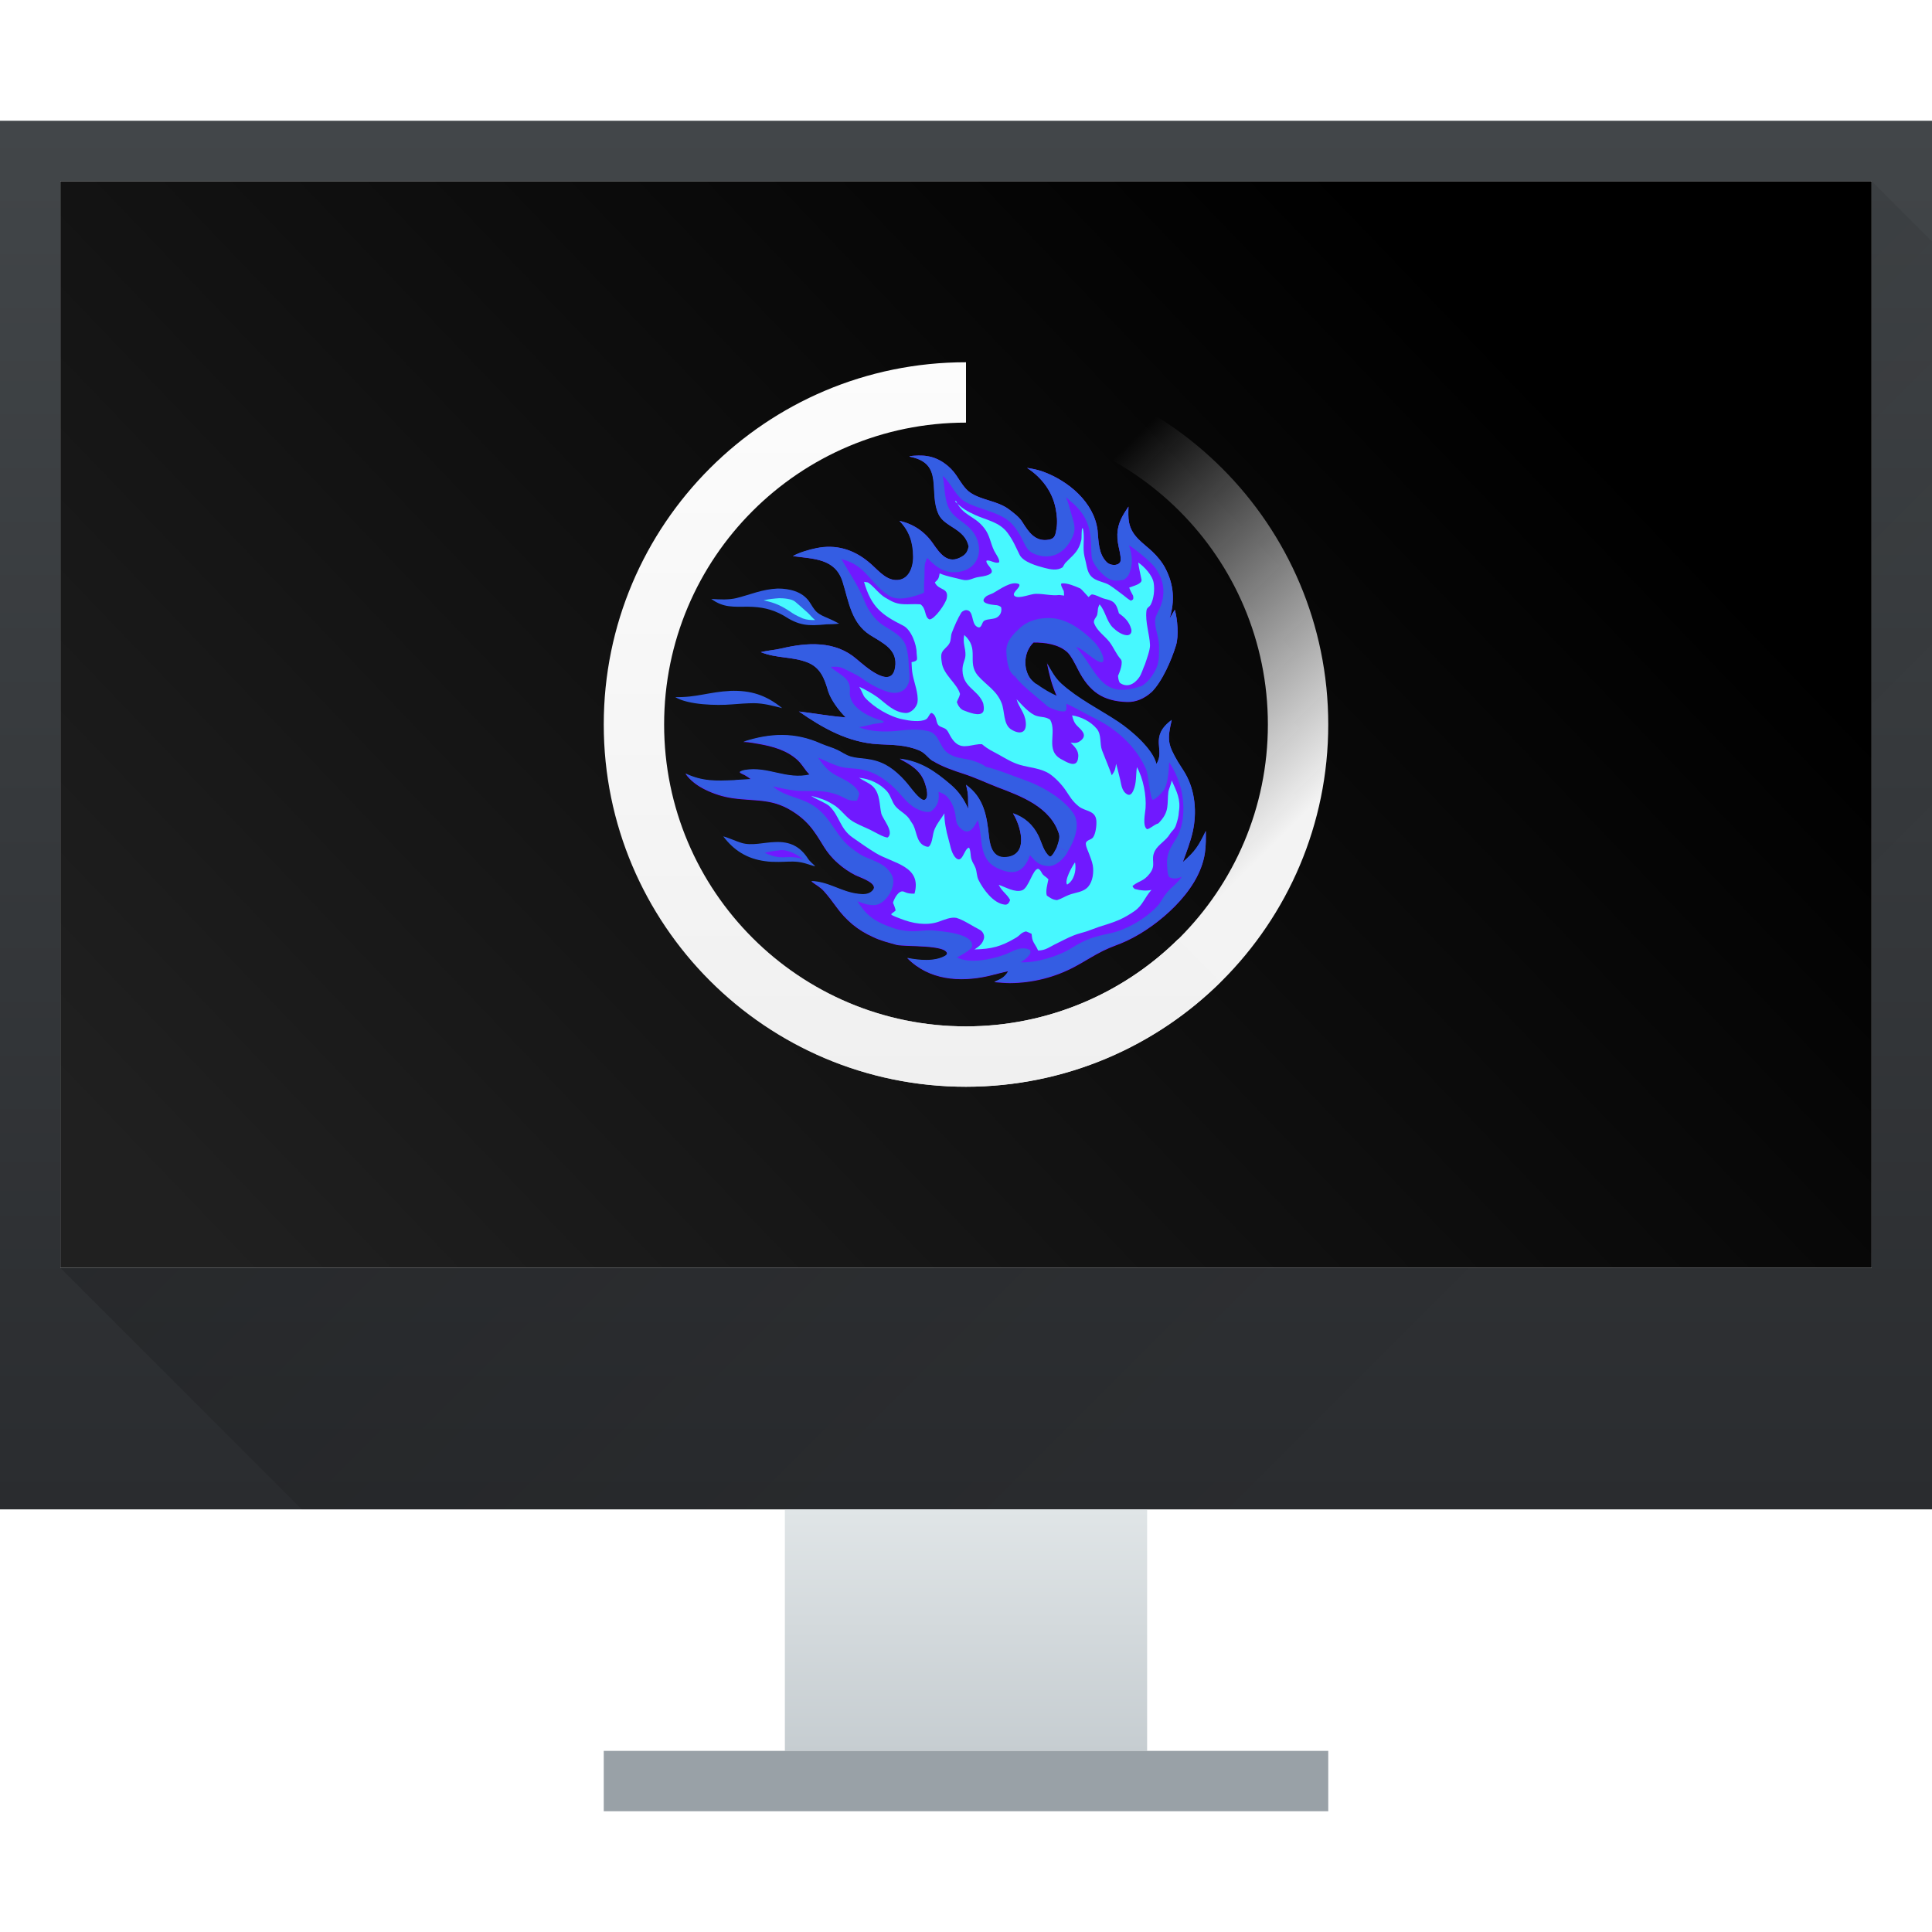
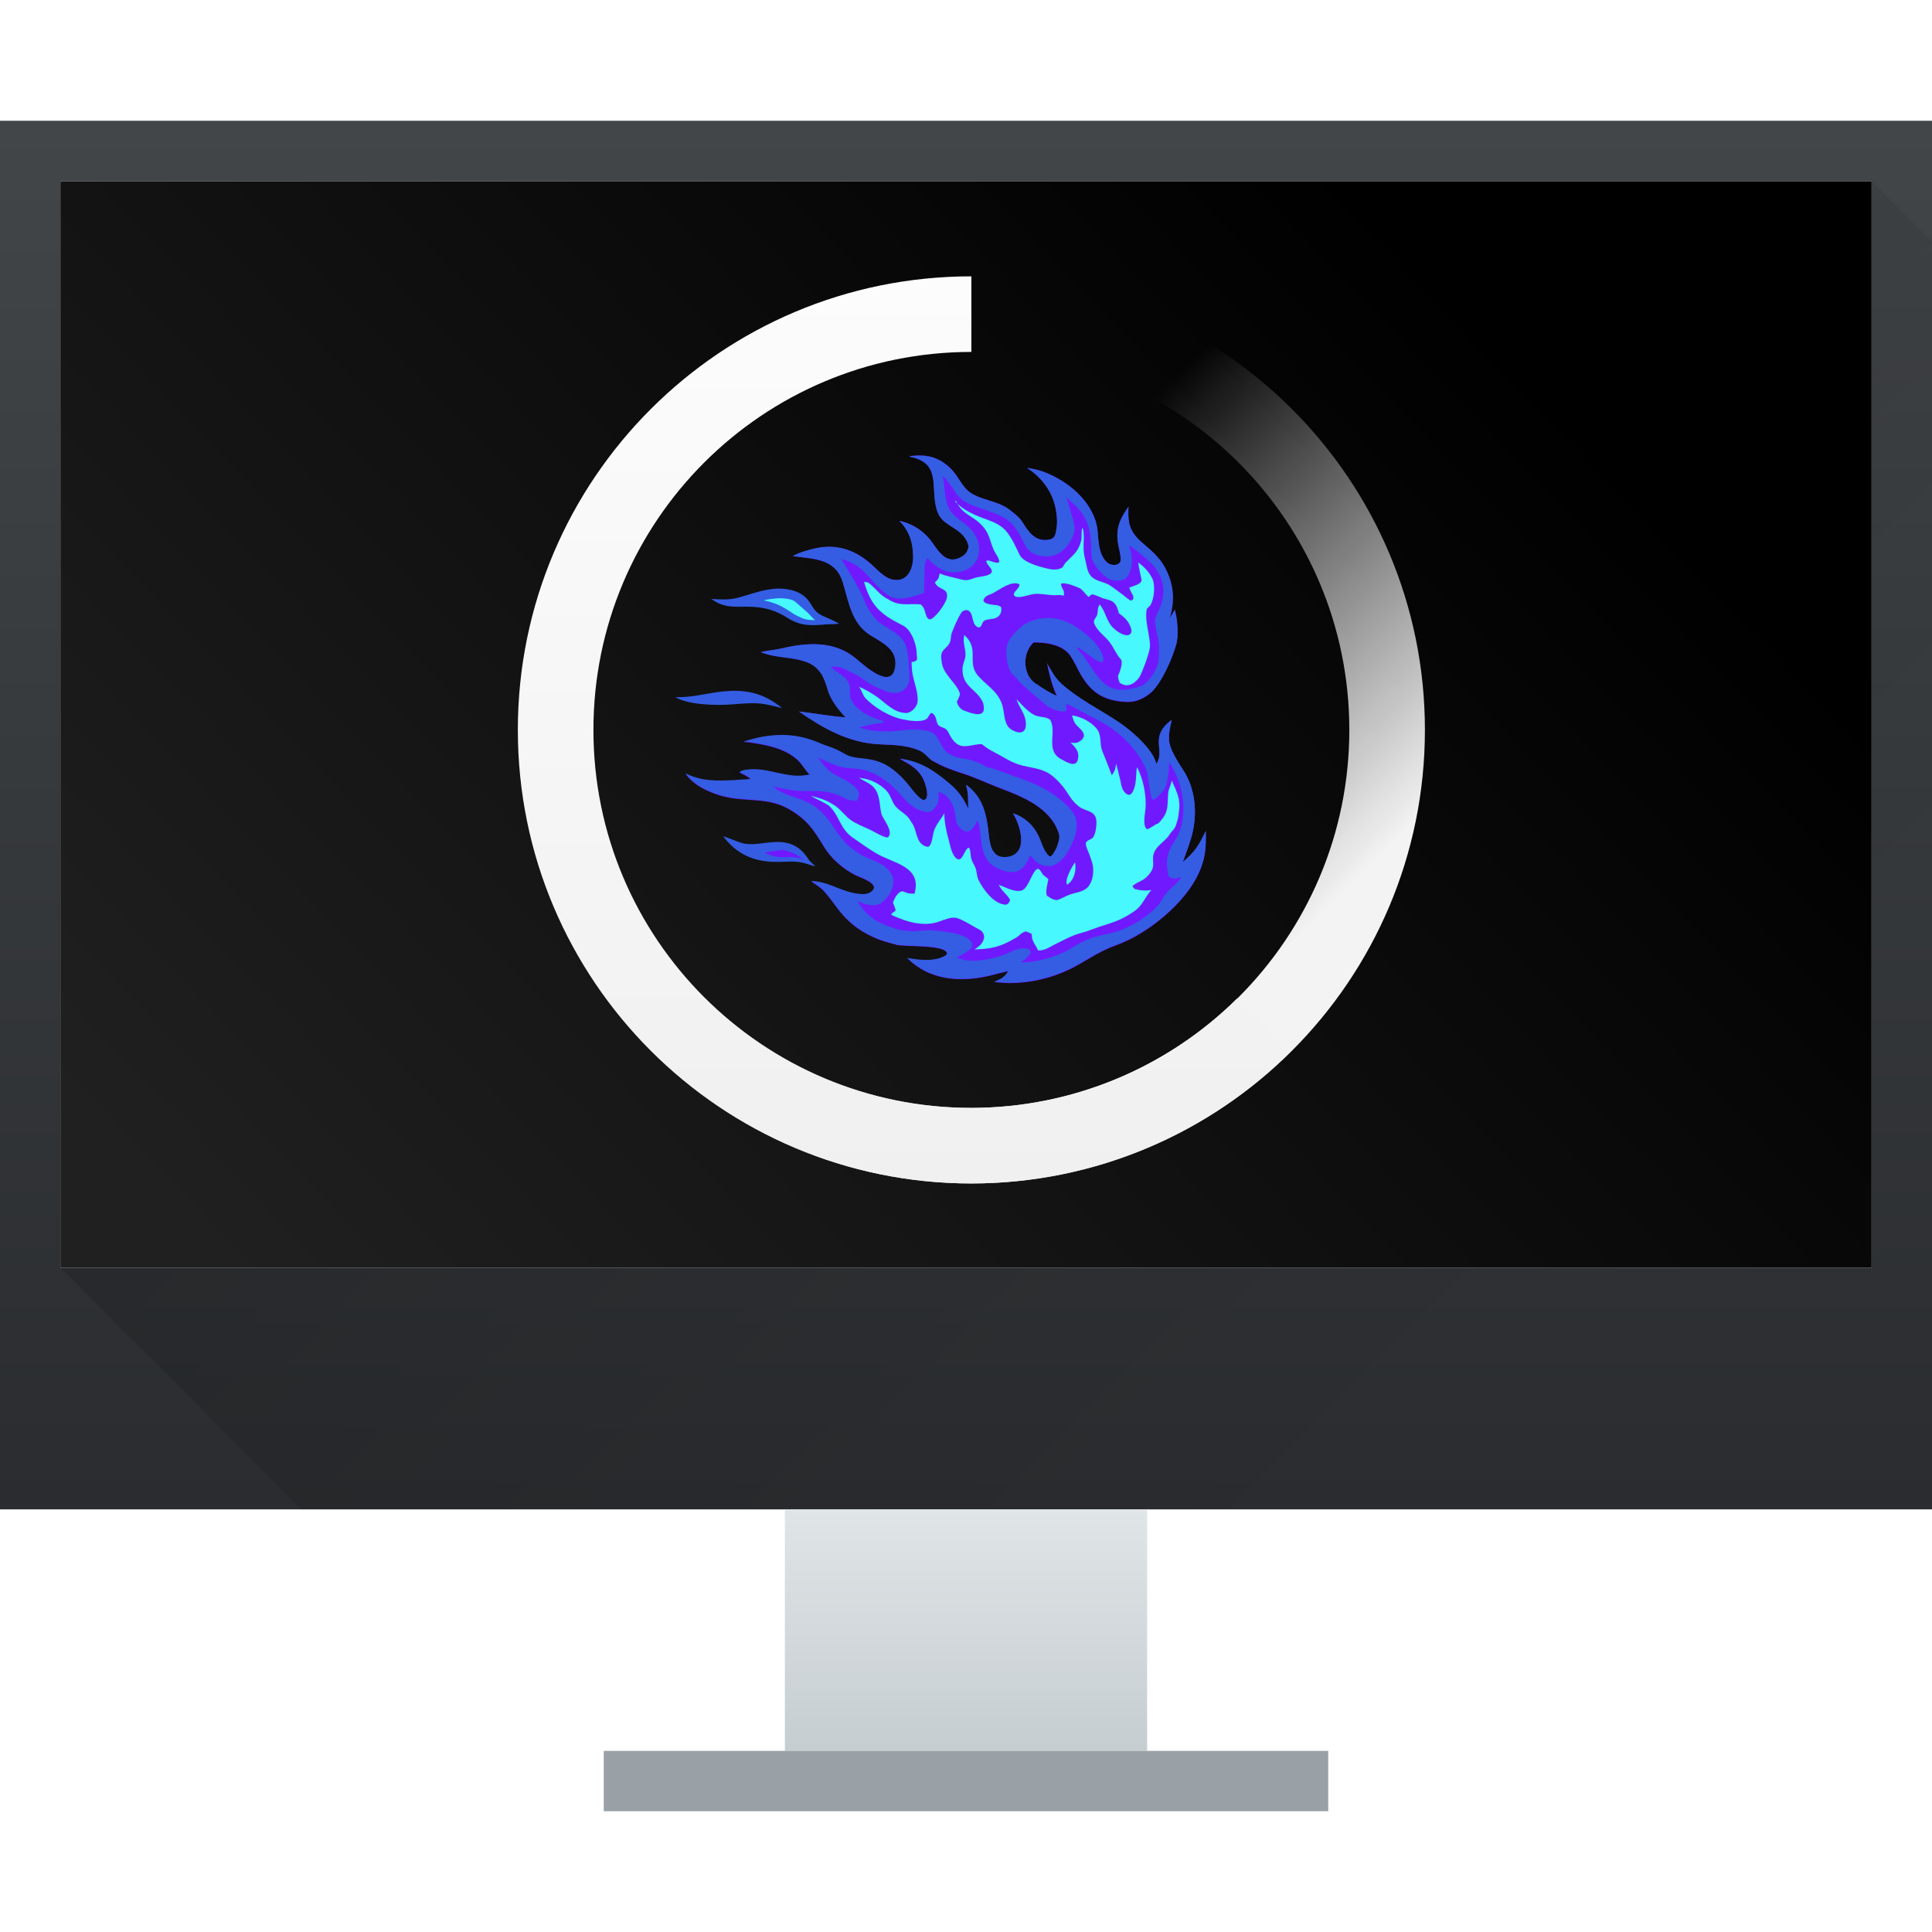
<svg xmlns="http://www.w3.org/2000/svg" xmlns:xlink="http://www.w3.org/1999/xlink" height="32" viewBox="0 0 32 32" width="32" version="1.1" id="svg33">
  <defs id="defs33" />
  <linearGradient id="a" gradientTransform="matrix(.6249998 0 0 .5499998 -239.3571 746.2734)" gradientUnits="userSpaceOnUse" x1="418.17" x2="384.571" y1="503.079" y2="531.458">
    <stop offset="0" stop-color="#1abc9c" id="stop1" style="stop-color:#000000;stop-opacity:1;" />
    <stop offset="1" stop-color="#2980b9" id="stop2" style="stop-color:#202020;stop-opacity:1;" />
  </linearGradient>
  <linearGradient id="b" gradientTransform="matrix(.6249998 0 0 .5499998 -239.3571 746.2734)" gradientUnits="userSpaceOnUse" x1="404.045" x2="430.736" y1="521.633" y2="528.35">
    <stop offset="0" stop-color="#cc4a5e" id="stop3" />
    <stop offset="1" stop-color="#aa478a" id="stop4" />
  </linearGradient>
  <linearGradient id="c" gradientTransform="matrix(.6249998 0 0 .5499998 -239.3571 746.2734)" gradientUnits="userSpaceOnUse" x1="398.092" x2="394.003" xlink:href="#d" y1="542.224" y2="524.9" />
  <linearGradient id="d">
    <stop offset="0" stop-color="#334545" id="stop5" />
    <stop offset="1" stop-color="#536161" id="stop6" />
  </linearGradient>
  <linearGradient id="e" gradientTransform="matrix(-.6249997 0 0 .5499997 285.107 724.2734)" gradientUnits="userSpaceOnUse" x1="431.571" x2="439.571" xlink:href="#d" y1="568.798" y2="562.798" />
  <linearGradient id="f" gradientTransform="matrix(-.6249998 0 0 .5499998 285.107 724.2734)" gradientUnits="userSpaceOnUse" x1="406.537" x2="423.32" xlink:href="#d" y1="581.87" y2="572.678" />
  <linearGradient id="g" gradientTransform="matrix(-.6249998 0 0 .5499998 285.107 724.2734)" gradientUnits="userSpaceOnUse" x1="423.054" x2="431.225" xlink:href="#d" y1="572.334" y2="566.766" />
  <linearGradient id="h" gradientTransform="matrix(-.6249998 0 0 .5499998 285.107 724.2734)" gradientUnits="userSpaceOnUse" x1="431.313" x2="440.632" xlink:href="#d" y1="577.102" y2="571.445" />
  <linearGradient id="i" gradientTransform="matrix(-.6249998 0 0 .5499998 285.107 724.2734)" gradientUnits="userSpaceOnUse" x1="430.567" x2="423.75" xlink:href="#d" y1="577.362" y2="591.328" />
  <linearGradient id="j" gradientTransform="matrix(1 0 0 1.210527 -387.5715 393.1326)" gradientUnits="userSpaceOnUse" x2="0" y1="538.798" y2="519.798">
    <stop offset="0" stop-color="#2a2c2f" id="stop7" />
    <stop offset="1" stop-color="#424649" id="stop8" />
  </linearGradient>
  <linearGradient id="k" gradientTransform="translate(-384.5715 506.5642)" gradientUnits="userSpaceOnUse" x2="0" y1="542.798" y2="538.798">
    <stop offset="0" stop-color="#c6cdd1" id="stop9" />
    <stop offset="1" stop-color="#e0e5e7" id="stop10" />
  </linearGradient>
  <linearGradient id="l" gradientUnits="userSpaceOnUse" x1="9" x2="26" y1="1024.362" y2="1041.362">
    <stop offset="0" id="stop11" />
    <stop offset="1" stop-opacity="0" id="stop12" />
  </linearGradient>
-   <linearGradient id="m" gradientUnits="userSpaceOnUse" x1="16" x2="16" y1="18" y2="6">
+   <linearGradient id="m" gradientUnits="userSpaceOnUse" x1="16" x2="16" y1="18" y2="6" gradientTransform="matrix(1.252075,0,0,1.252075,-3.944229,1017.426)">
    <stop offset="0" stop-color="#f0f0f0" id="stop13" />
    <stop offset="1" stop-color="#fcfcfc" id="stop14" />
  </linearGradient>
-   <linearGradient id="n" gradientUnits="userSpaceOnUse" x1="19.514" x2="15" y1="15.555" y2="11">
+   <linearGradient id="n" gradientUnits="userSpaceOnUse" x1="19.514" x2="15" y1="15.555" y2="11" gradientTransform="matrix(1.252075,0,0,1.252075,-3.944229,1017.426)">
    <stop offset="0" stop-color="#f3f3f3" id="stop15" />
    <stop offset="1" stop-color="#fcfcfc" stop-opacity="0" id="stop16" />
  </linearGradient>
  <linearGradient id="o" gradientUnits="userSpaceOnUse" x1="14" x2="23" y1="10" y2="19">
    <stop offset="0" stop-color="#292c2f" id="stop17" />
    <stop offset="1" stop-color="#292c2f" stop-opacity=".031" id="stop18" />
  </linearGradient>
  <g transform="translate(0 -1020.362)" id="g33">
    <path d="m1 1023.362v18h30v-18z" fill="url(#a)" id="path18" />
    <path d="m0 1022.362v23h32v-23zm1 1h30v18h-30z" fill="url(#j)" id="path27" />
    <path d="m13 1045.362h6v4h-6z" fill="url(#k)" id="path28" />
    <path d="m10 1049.362h12v1h-12z" fill="#99a1a7" id="path29" />
    <path d="m1 1041.362 4 4h27v-21l-1-1v18z" fill="url(#l)" fill-rule="evenodd" opacity=".2" id="path30" />
-     <path d="m16 6a6 6 0 0 0 -6 6 6 6 0 0 0 6 6 6 6 0 0 0 6-6 6 6 0 0 0 -6-6zm0 1a5 5 0 0 1 5 5 5 5 0 0 1 -5 5 5 5 0 0 1 -5-5 5 5 0 0 1 5-5z" fill="url(#n)" transform="translate(0 1020.362)" id="path32" />
-     <path d="m16 6a6 6 0 0 0 -6 6 6 6 0 0 0 6 6 6 6 0 0 0 4.215-1.736l-.701-.709a5 5 0 0 1 -3.514 1.445 5 5 0 0 1 -5-5 5 5 0 0 1 5-5z" fill="url(#m)" transform="translate(0 1020.362)" id="path33" />
+     <path d="m 16.089,1024.939 a 7.512,7.512 0 0 0 -7.512,7.513 7.512,7.512 0 0 0 7.512,7.512 7.512,7.512 0 0 0 7.512,-7.512 7.512,7.512 0 0 0 -7.512,-7.513 z m 0,1.252 a 6.26,6.26 0 0 1 6.26,6.261 6.26,6.26 0 0 1 -6.26,6.26 6.26,6.26 0 0 1 -6.26,-6.26 6.26,6.26 0 0 1 6.26,-6.261 z" fill="url(#n)" id="path32" style="fill:url(#n);stroke-width:1.252" />
+     <path d="m 16.089,1024.939 a 7.512,7.512 0 0 0 -7.512,7.513 7.512,7.512 0 0 0 7.512,7.512 7.512,7.512 0 0 0 5.277,-2.174 l -0.878,-0.888 a 6.26,6.26 0 0 1 -4.399,1.81 6.26,6.26 0 0 1 -6.26,-6.26 6.26,6.26 0 0 1 6.26,-6.261 z" fill="url(#m)" id="path33" style="fill:url(#m);stroke-width:1.252" />
    <path fill="rgb(249,62,0)" d="m 15.067,1027.917 c 0.087,-0.01 0.206,-0.016 0.29,0 0.194,0.027 0.378,0.161 0.485,0.322 0.064,0.094 0.131,0.215 0.227,0.281 0.193,0.132 0.452,0.134 0.646,0.281 0.078,0.059 0.165,0.123 0.218,0.207 0.104,0.166 0.214,0.333 0.439,0.293 0.104,-0.018 0.11,-0.086 0.126,-0.177 0.02,-0.114 0.008,-0.232 -0.014,-0.344 -0.055,-0.281 -0.235,-0.514 -0.473,-0.668 0.09,0.013 0.18,0.031 0.268,0.063 0.416,0.153 0.841,0.505 0.9,0.969 0.018,0.185 0.012,0.391 0.154,0.531 0.054,0.052 0.172,0.067 0.219,0 0.024,-0.037 -0.002,-0.159 -0.011,-0.2 -0.021,-0.092 -0.037,-0.171 -0.034,-0.266 0.006,-0.182 0.086,-0.311 0.184,-0.456 -0.002,0.088 -0.007,0.177 0.01,0.264 0.046,0.229 0.227,0.333 0.384,0.48 0.082,0.077 0.167,0.18 0.218,0.28 0.141,0.271 0.158,0.54 0.07,0.827 0.03,-0.045 0.053,-0.094 0.085,-0.143 0.045,0.154 0.068,0.433 0.021,0.587 -0.073,0.243 -0.231,0.607 -0.41,0.782 -0.111,0.101 -0.252,0.165 -0.402,0.16 -0.402,-0.013 -0.624,-0.172 -0.807,-0.528 -0.041,-0.081 -0.119,-0.239 -0.18,-0.295 -0.147,-0.135 -0.373,-0.164 -0.561,-0.162 -0.162,0.153 -0.181,0.43 -0.048,0.61 0.017,0.022 0.066,0.063 0.089,0.085 0.109,0.077 0.223,0.149 0.346,0.202 -0.09,-0.205 -0.119,-0.335 -0.165,-0.551 0.069,0.122 0.132,0.244 0.239,0.341 0.282,0.255 0.629,0.423 0.942,0.631 0.21,0.139 0.577,0.452 0.631,0.698 0.155,-0.232 -0.131,-0.445 0.254,-0.729 -0.074,0.323 -0.07,0.399 0.104,0.694 0.038,0.064 0.086,0.131 0.123,0.196 0.163,0.285 0.192,0.639 0.122,0.957 -0.036,0.163 -0.108,0.35 -0.167,0.51 0.211,-0.184 0.26,-0.267 0.383,-0.519 10e-4,0.122 0.003,0.242 -0.015,0.363 -0.051,0.341 -0.26,0.641 -0.497,0.882 -0.223,0.226 -0.511,0.438 -0.8,0.573 -0.133,0.062 -0.251,0.095 -0.39,0.164 -0.165,0.082 -0.302,0.174 -0.459,0.258 -0.332,0.179 -0.704,0.274 -1.082,0.276 -0.072,0 -0.19,-0.01 -0.261,-0.016 0.115,-0.051 0.165,-0.067 0.234,-0.181 -0.111,0.022 -0.22,0.054 -0.331,0.08 -0.476,0.107 -0.986,0.068 -1.343,-0.296 0.187,0.037 0.453,0.067 0.631,-0.038 0.013,-0.01 0.021,-0.018 0.028,-0.031 0.003,-0.161 -0.707,-0.115 -0.841,-0.152 -0.132,-0.038 -0.261,-0.068 -0.386,-0.129 -0.256,-0.114 -0.449,-0.278 -0.612,-0.504 -0.061,-0.085 -0.13,-0.175 -0.2,-0.254 -0.064,-0.072 -0.142,-0.108 -0.21,-0.164 0.297,0.01 0.494,0.181 0.784,0.212 0.073,0.01 0.163,0.01 0.22,-0.046 0.141,-0.126 -0.194,-0.227 -0.276,-0.269 -0.102,-0.052 -0.196,-0.116 -0.282,-0.192 -0.222,-0.194 -0.255,-0.337 -0.416,-0.553 -0.078,-0.105 -0.173,-0.197 -0.281,-0.272 -0.375,-0.264 -0.639,-0.199 -1.052,-0.257 -0.162,-0.023 -0.32,-0.074 -0.467,-0.148 -0.121,-0.061 -0.235,-0.145 -0.314,-0.257 0.283,0.133 0.499,0.124 0.806,0.111 0.1,-0.01 0.178,-0.01 0.28,-0.018 -0.037,-0.027 -0.066,-0.049 -0.106,-0.071 -0.025,-0.014 -0.067,-0.026 -0.081,-0.046 0.011,-0.017 0.063,-0.031 0.084,-0.034 0.383,-0.066 0.686,0.165 1.075,0.075 -0.02,-0.023 -0.039,-0.04 -0.057,-0.064 -0.047,-0.06 -0.086,-0.125 -0.142,-0.177 -0.178,-0.165 -0.412,-0.229 -0.644,-0.27 -0.074,-0.013 -0.154,-0.028 -0.228,-0.032 -0.009,0 -0.019,0 -0.028,0 0.447,-0.146 0.856,-0.161 1.286,0.032 0.086,0.038 0.187,0.063 0.272,0.105 0.076,0.036 0.132,0.083 0.218,0.108 0.088,0.026 0.162,0.026 0.252,0.038 0.255,0.033 0.412,0.125 0.591,0.303 0.04,0.04 0.078,0.083 0.114,0.128 0.048,0.058 0.184,0.25 0.262,0.252 0.091,-0.032 0.032,-0.225 0.009,-0.29 -0.072,-0.207 -0.234,-0.3 -0.414,-0.395 0.348,0.041 0.586,0.208 0.845,0.43 0.136,0.117 0.215,0.236 0.289,0.398 -0.007,-0.171 0.012,-0.215 -0.037,-0.397 0.294,0.211 0.345,0.511 0.38,0.85 0.021,0.199 0.083,0.39 0.327,0.342 0.335,-0.067 0.189,-0.535 0.071,-0.72 0.193,0.067 0.332,0.188 0.422,0.372 0.053,0.109 0.086,0.265 0.183,0.342 0.037,0.03 0.111,-0.13 0.124,-0.156 0.023,-0.061 0.055,-0.152 0.035,-0.216 -0.142,-0.448 -0.623,-0.627 -1.023,-0.778 -0.189,-0.074 -0.372,-0.161 -0.565,-0.223 -0.164,-0.053 -0.352,-0.118 -0.499,-0.209 -0.083,-0.049 -0.122,-0.133 -0.23,-0.178 -0.231,-0.096 -0.441,-0.088 -0.681,-0.102 -0.493,-0.029 -0.913,-0.266 -1.309,-0.542 0.27,0.032 0.499,0.076 0.775,0.098 -0.109,-0.108 -0.245,-0.289 -0.29,-0.432 -0.061,-0.21 -0.126,-0.395 -0.349,-0.481 -0.253,-0.097 -0.506,-0.063 -0.768,-0.168 0.108,-0.027 0.226,-0.034 0.334,-0.059 0.429,-0.102 0.897,-0.136 1.254,0.175 0.133,0.111 0.576,0.516 0.637,0.139 0.049,-0.3 -0.201,-0.403 -0.417,-0.54 -0.309,-0.198 -0.35,-0.554 -0.452,-0.879 -0.123,-0.391 -0.482,-0.378 -0.824,-0.426 0.102,-0.059 0.271,-0.108 0.39,-0.132 0.32,-0.066 0.606,0.019 0.856,0.223 0.134,0.104 0.267,0.293 0.449,0.305 0.22,0.015 0.298,-0.205 0.297,-0.385 -0.002,-0.236 -0.062,-0.426 -0.228,-0.595 0.229,0.05 0.417,0.177 0.552,0.37 0.121,0.174 0.251,0.363 0.487,0.22 0.07,-0.042 0.091,-0.089 0.109,-0.164 -0.063,-0.3 -0.396,-0.319 -0.497,-0.531 -0.179,-0.378 0.099,-0.846 -0.48,-0.958 z" id="path2" style="display:block;fill:#7019ff;fill-opacity:1;stroke-width:0.006" />
    <path fill="rgb(208,12,2)" d="m 17.341,1031.343 c 0.069,0.122 0.132,0.244 0.239,0.341 0.282,0.255 0.629,0.423 0.942,0.631 0.21,0.139 0.577,0.452 0.631,0.698 0.155,-0.232 -0.131,-0.445 0.254,-0.729 -0.074,0.323 -0.07,0.399 0.104,0.695 0.038,0.064 0.086,0.131 0.123,0.196 0.163,0.285 0.192,0.639 0.122,0.956 -0.036,0.163 -0.108,0.35 -0.167,0.51 0.211,-0.185 0.26,-0.267 0.383,-0.519 0.001,0.122 0.003,0.242 -0.015,0.363 -0.051,0.34 -0.26,0.641 -0.497,0.882 -0.223,0.226 -0.511,0.438 -0.8,0.573 -0.133,0.062 -0.251,0.095 -0.39,0.164 -0.165,0.082 -0.302,0.174 -0.459,0.258 -0.332,0.179 -0.704,0.274 -1.082,0.277 -0.072,0 -0.19,-0.01 -0.261,-0.016 0.115,-0.052 0.165,-0.067 0.234,-0.18 -0.111,0.023 -0.22,0.054 -0.331,0.08 -0.476,0.107 -0.986,0.068 -1.343,-0.296 0.187,0.037 0.453,0.067 0.631,-0.038 0.013,-0.01 0.021,-0.018 0.028,-0.031 0.003,-0.161 -0.707,-0.115 -0.841,-0.152 -0.132,-0.037 -0.261,-0.068 -0.386,-0.13 -0.256,-0.114 -0.449,-0.278 -0.612,-0.504 -0.061,-0.085 -0.13,-0.175 -0.2,-0.254 -0.064,-0.072 -0.142,-0.108 -0.21,-0.164 0.297,0.01 0.494,0.181 0.784,0.212 0.073,0.01 0.163,0.01 0.22,-0.046 0.141,-0.126 -0.194,-0.227 -0.276,-0.269 -0.102,-0.052 -0.196,-0.116 -0.282,-0.192 -0.222,-0.194 -0.255,-0.337 -0.416,-0.553 -0.078,-0.105 -0.173,-0.197 -0.281,-0.272 -0.375,-0.264 -0.639,-0.199 -1.052,-0.257 -0.162,-0.024 -0.32,-0.074 -0.467,-0.148 -0.121,-0.061 -0.235,-0.145 -0.314,-0.257 0.283,0.133 0.499,0.124 0.806,0.111 0.1,-0.01 0.178,-0.01 0.28,-0.018 -0.037,-0.027 -0.066,-0.049 -0.106,-0.071 -0.025,-0.014 -0.067,-0.026 -0.081,-0.046 0.011,-0.017 0.063,-0.031 0.084,-0.034 0.383,-0.066 0.686,0.165 1.075,0.075 -0.02,-0.023 -0.039,-0.04 -0.057,-0.064 -0.047,-0.06 -0.086,-0.125 -0.142,-0.177 -0.178,-0.165 -0.412,-0.228 -0.644,-0.27 -0.074,-0.013 -0.154,-0.028 -0.228,-0.032 -0.009,0 -0.019,0 -0.028,0 0.447,-0.146 0.856,-0.161 1.286,0.032 0.086,0.038 0.187,0.063 0.272,0.105 0.076,0.035 0.132,0.082 0.218,0.108 0.088,0.026 0.162,0.026 0.252,0.038 0.255,0.033 0.412,0.125 0.591,0.303 0.04,0.04 0.078,0.083 0.114,0.128 0.048,0.058 0.184,0.25 0.262,0.252 0.091,-0.033 0.032,-0.225 0.009,-0.29 -0.072,-0.207 -0.234,-0.3 -0.414,-0.395 0.348,0.041 0.586,0.208 0.845,0.43 0.136,0.117 0.215,0.236 0.289,0.398 -0.007,-0.171 0.012,-0.215 -0.037,-0.397 0.294,0.211 0.345,0.511 0.38,0.85 0.021,0.199 0.083,0.39 0.327,0.342 0.335,-0.066 0.189,-0.535 0.071,-0.72 0.193,0.066 0.332,0.189 0.422,0.372 0.053,0.109 0.086,0.265 0.183,0.342 0.037,0.03 0.111,-0.13 0.124,-0.156 0.028,0.01 0.159,0.068 0.175,0.089 -0.059,0.105 -0.193,0.238 -0.324,0.23 -0.151,-0.01 -0.203,-0.076 -0.298,-0.18 -0.103,0.282 -0.262,0.345 -0.539,0.215 -0.329,-0.155 -0.234,-0.504 -0.326,-0.799 -0.064,0.13 -0.149,0.271 -0.289,0.135 -0.08,-0.077 -0.066,-0.13 -0.083,-0.228 -0.017,-0.098 -0.056,-0.198 -0.12,-0.274 -0.047,-0.057 -0.092,-0.074 -0.158,-0.1 0.016,0.14 -0.011,0.243 -0.131,0.329 -0.068,0.013 -0.113,0 -0.175,-0.023 -0.182,-0.065 -0.279,-0.222 -0.409,-0.352 -0.175,-0.174 -0.39,-0.313 -0.641,-0.334 -0.085,-0.01 -0.171,-0.01 -0.254,-0.03 -0.132,-0.035 -0.258,-0.101 -0.384,-0.155 0.129,0.187 0.187,0.242 0.387,0.34 0.103,0.051 0.259,0.142 0.294,0.257 -0.011,0.049 -0.019,0.069 -0.038,0.115 -0.147,0.01 -0.173,-0.034 -0.301,-0.088 -0.057,-0.023 -0.116,-0.04 -0.177,-0.052 -0.184,-0.033 -0.272,-0.014 -0.446,-0.02 -0.124,0 -0.343,-0.046 -0.468,-0.076 0.212,0.185 0.463,0.17 0.701,0.34 0.278,0.197 0.347,0.505 0.621,0.7 0.047,0.033 0.128,0.094 0.177,0.116 0.177,0.081 0.374,0.126 0.471,0.314 0.082,0.159 -0.058,0.402 -0.206,0.475 -0.108,0.052 -0.255,0 -0.364,-0.042 0.133,0.212 0.253,0.313 0.488,0.405 0.137,0.053 0.213,0.078 0.368,0.088 0.145,0.015 0.247,-0.022 0.394,-0.01 0.136,0.012 0.668,0.048 0.649,0.256 -0.006,0.066 -0.184,0.154 -0.252,0.193 0.216,0.105 0.569,0.032 0.787,-0.047 0.121,-0.043 0.225,-0.127 0.365,-0.1 0.174,0.034 -0.031,0.19 -0.096,0.226 0.258,0.01 0.622,-0.098 0.839,-0.234 0.242,-0.151 0.364,-0.187 0.645,-0.247 0.284,-0.061 0.611,-0.258 0.803,-0.474 0.049,-0.071 0.083,-0.137 0.14,-0.205 0.074,-0.088 0.182,-0.159 0.241,-0.256 -0.076,0.03 -0.139,0.043 -0.214,0 -0.024,-0.07 -0.023,-0.112 -0.028,-0.183 -0.014,-0.196 0.051,-0.293 0.15,-0.451 0.043,-0.067 0.082,-0.175 0.097,-0.256 0.067,-0.353 -0.017,-0.712 -0.213,-1.008 -0.003,0.115 -0.021,0.331 -0.072,0.435 -0.026,0.052 -0.144,0.173 -0.198,0.189 -0.049,-0.029 -0.071,-0.412 -0.113,-0.508 -0.141,-0.321 -0.391,-0.573 -0.687,-0.754 -0.097,-0.059 -0.2,-0.105 -0.299,-0.16 -0.104,-0.054 -0.227,-0.125 -0.333,-0.171 1.15e-4,0.116 0.017,0.141 -0.117,0.122 -0.045,-0.01 -0.175,-0.058 -0.203,-0.084 -0.128,-0.12 -0.418,-0.335 -0.513,-0.47 l 0.004,-0.01 c -0.011,-0.013 -0.014,-0.016 -0.026,-0.028 l 0.002,-0.01 c 0.023,0.013 0.071,0.05 0.081,0.053 0.046,0.017 0.089,0.027 0.137,0.048 h 0.011 l 0.001,-0.011 c -0.019,-0.013 -0.047,-0.019 -0.051,-0.029 0.018,-0.011 0.038,-0.023 0.058,-0.018 0.035,0.038 0.06,0.083 0.106,0.106 h 0.01 c 0.109,0.077 0.223,0.149 0.346,0.202 -0.09,-0.205 -0.119,-0.334 -0.165,-0.551 z" id="path3" style="display:block;fill:#345de3;fill-opacity:1;stroke-width:0.006" />
    <path fill="rgb(208,12,2)" d="m 15.067,1027.917 c 0.087,-0.01 0.206,-0.016 0.29,0 0.194,0.027 0.378,0.161 0.485,0.322 0.064,0.094 0.131,0.215 0.227,0.281 0.193,0.132 0.452,0.134 0.646,0.281 0.078,0.059 0.165,0.123 0.218,0.207 0.104,0.166 0.214,0.333 0.439,0.293 0.104,-0.018 0.11,-0.086 0.126,-0.177 0.02,-0.114 0.008,-0.232 -0.014,-0.344 -0.055,-0.281 -0.235,-0.514 -0.473,-0.668 0.09,0.013 0.18,0.031 0.268,0.063 0.416,0.153 0.841,0.505 0.9,0.969 0.018,0.185 0.012,0.391 0.154,0.531 0.054,0.052 0.172,0.067 0.219,0 0.024,-0.037 -0.002,-0.159 -0.011,-0.2 -0.021,-0.092 -0.037,-0.171 -0.034,-0.266 0.006,-0.182 0.086,-0.311 0.184,-0.456 -0.002,0.088 -0.007,0.177 0.01,0.264 0.046,0.229 0.227,0.333 0.384,0.48 0.082,0.077 0.167,0.18 0.218,0.28 0.141,0.271 0.158,0.54 0.07,0.827 0.03,-0.045 0.053,-0.094 0.085,-0.143 0.045,0.154 0.068,0.433 0.021,0.587 -0.073,0.243 -0.231,0.607 -0.41,0.782 -0.047,-0.065 -0.118,-0.07 -0.188,-0.091 0.119,-0.053 0.232,-0.208 0.279,-0.328 0.044,-0.112 0.034,-0.209 0.038,-0.326 0.005,-0.157 -0.066,-0.284 -0.066,-0.437 0,-0.071 0.044,-0.14 0.072,-0.203 0.081,-0.17 0.089,-0.364 0.012,-0.538 -0.028,-0.062 -0.064,-0.12 -0.108,-0.172 -0.072,-0.085 -0.311,-0.285 -0.408,-0.341 0.052,0.165 0.074,0.305 4.8e-5,0.477 -0.013,0.03 -0.06,0.086 -0.094,0.094 -0.101,0.021 -0.173,0.025 -0.264,-0.03 -0.093,-0.057 -0.226,-0.212 -0.253,-0.314 -0.018,-0.067 -0.015,-0.217 -0.02,-0.293 -0.014,-0.245 -0.087,-0.427 -0.264,-0.599 -0.048,-0.046 -0.104,-0.088 -0.15,-0.133 0.047,0.103 0.069,0.214 0.102,0.321 0.034,0.111 0.063,0.209 0.015,0.321 -0.113,0.265 -0.338,0.411 -0.622,0.306 -0.119,-0.044 -0.155,-0.117 -0.207,-0.226 -0.053,-0.109 -0.132,-0.24 -0.225,-0.319 -0.204,-0.171 -0.515,-0.199 -0.738,-0.33 -0.157,-0.093 -0.223,-0.305 -0.366,-0.425 0.037,0.177 0.024,0.396 0.113,0.555 0.093,0.162 0.269,0.216 0.383,0.365 0.188,0.245 0.13,0.6 -0.204,0.666 -0.231,0.046 -0.393,-0.061 -0.547,-0.227 -0.062,0.112 -0.041,0.183 -0.047,0.305 -0.004,0.079 -0.011,0.178 -0.005,0.26 -0.011,0.023 -0.071,0.038 -0.086,0.043 -0.141,0.049 -0.355,0.107 -0.496,0.017 -0.327,-0.21 -0.371,-0.501 -0.788,-0.606 0.131,0.233 0.281,0.441 0.381,0.694 0.063,0.158 0.167,0.307 0.308,0.402 0.145,0.095 0.327,0.174 0.383,0.355 0.023,0.08 0.039,0.183 0.04,0.266 0.001,0.085 0.029,0.252 0.003,0.328 -0.054,0.16 -0.203,0.2 -0.351,0.152 -0.181,-0.058 -0.309,-0.139 -0.462,-0.246 -0.061,-0.041 -0.145,-0.075 -0.21,-0.11 -0.11,-0.058 -0.149,-0.063 -0.271,-0.056 0.13,0.128 0.34,0.175 0.318,0.4 -0.025,0.251 0.267,0.402 0.466,0.472 0.03,0.01 0.071,0.012 0.095,0.038 l -0.003,0.01 c -0.043,0.014 -0.123,0.018 -0.172,0.028 -0.078,0.016 -0.156,0.04 -0.234,0.051 0.172,0.075 0.431,0.081 0.616,0.063 0.189,-0.018 0.327,-0.042 0.52,0 0.208,0.04 0.185,0.283 0.361,0.383 0.116,0.067 0.209,0.068 0.335,0.095 0.065,0.013 0.236,0.075 0.277,0.125 -0.268,-0.063 -0.587,-0.102 -0.865,-0.117 0,0 -0.019,0.011 -0.021,0.013 -0.083,-0.049 -0.122,-0.133 -0.23,-0.178 -0.231,-0.096 -0.441,-0.088 -0.681,-0.102 -0.493,-0.029 -0.913,-0.266 -1.309,-0.542 0.27,0.032 0.499,0.076 0.775,0.098 -0.109,-0.108 -0.245,-0.289 -0.29,-0.432 -0.061,-0.21 -0.126,-0.395 -0.349,-0.481 -0.253,-0.097 -0.506,-0.063 -0.768,-0.168 0.108,-0.027 0.226,-0.034 0.334,-0.059 0.429,-0.102 0.897,-0.136 1.254,0.175 0.133,0.111 0.576,0.516 0.637,0.139 0.049,-0.3 -0.201,-0.403 -0.417,-0.54 -0.309,-0.198 -0.35,-0.554 -0.452,-0.88 -0.123,-0.391 -0.482,-0.378 -0.824,-0.426 0.102,-0.059 0.271,-0.108 0.39,-0.132 0.32,-0.066 0.606,0.019 0.856,0.223 0.134,0.104 0.267,0.293 0.449,0.305 0.22,0.015 0.298,-0.205 0.297,-0.385 -0.002,-0.236 -0.062,-0.426 -0.228,-0.595 0.229,0.05 0.417,0.177 0.552,0.37 0.121,0.174 0.251,0.363 0.487,0.22 0.07,-0.042 0.091,-0.089 0.109,-0.164 -0.063,-0.3 -0.396,-0.319 -0.497,-0.531 -0.179,-0.378 0.099,-0.846 -0.48,-0.958 z" id="path4" style="display:block;fill:#345de3;fill-opacity:1;stroke-width:0.006" />
    <path fill="rgb(122,19,17)" d="m 16.828,1031.591 c -0.023,-0.024 -0.07,-0.072 -0.087,-0.099 -0.053,-0.083 -0.072,-0.251 -0.073,-0.348 -3.28e-4,-0.16 0.107,-0.271 0.219,-0.375 0.144,-0.134 0.327,-0.177 0.52,-0.169 0.278,0.012 0.53,0.207 0.719,0.397 0.054,0.054 0.189,0.253 0.139,0.328 -0.082,0.045 -0.328,-0.224 -0.428,-0.241 3.94e-4,0 -0.018,-0.01 -0.019,-0.01 0.355,0.378 0.399,0.884 1.063,0.658 0.071,0.02 0.142,0.026 0.188,0.091 -0.111,0.101 -0.252,0.165 -0.402,0.16 -0.402,-0.013 -0.624,-0.172 -0.807,-0.528 -0.041,-0.081 -0.119,-0.239 -0.18,-0.295 -0.147,-0.135 -0.373,-0.164 -0.561,-0.162 -0.162,0.153 -0.181,0.43 -0.048,0.61 0.017,0.022 0.066,0.064 0.089,0.085 h -0.01 c -0.046,-0.023 -0.071,-0.067 -0.106,-0.106 -0.02,-0.01 -0.04,0.01 -0.058,0.018 0.004,0.01 0.031,0.015 0.051,0.029 l -0.001,0.011 h -0.011 c -0.048,-0.021 -0.091,-0.031 -0.137,-0.048 -0.01,0 -0.058,-0.041 -0.081,-0.053 l -0.002,0.01 c 0.012,0.011 0.015,0.013 0.026,0.028 z" id="path5" style="display:block;fill:#345de3;fill-opacity:1;stroke-width:0.006" />
    <path fill="rgb(122,19,17)" d="m 15.453,1032.962 c 0.002,0 0.021,-0.013 0.021,-0.013 0.278,0.015 0.597,0.054 0.865,0.117 0.125,0.027 0.289,0.089 0.412,0.135 0.138,0.054 0.289,0.1 0.422,0.164 0.218,0.105 0.464,0.264 0.603,0.464 0.132,0.191 0.013,0.473 -0.097,0.647 -0.016,-0.021 -0.147,-0.083 -0.175,-0.089 0.023,-0.061 0.055,-0.152 0.035,-0.216 -0.142,-0.448 -0.623,-0.627 -1.023,-0.778 -0.189,-0.074 -0.372,-0.161 -0.565,-0.223 -0.164,-0.053 -0.352,-0.118 -0.499,-0.209 z" id="path6" style="display:block;fill:#345de3;fill-opacity:1;stroke-width:0.006" />
    <path fill="rgb(254,125,0)" d="m 15.821,1028.67 c 0.108,0.107 0.194,0.16 0.331,0.222 0.197,0.089 0.403,0.116 0.537,0.297 0.093,0.126 0.132,0.228 0.199,0.362 0.06,0.121 0.289,0.185 0.412,0.217 0.098,0.025 0.208,0.051 0.301,-0.01 0.008,-0.014 0.033,-0.06 0.041,-0.068 0.079,-0.086 0.176,-0.155 0.227,-0.264 0.018,-0.037 0.031,-0.079 0.041,-0.12 0.009,-0.039 -0.001,-0.178 0.018,-0.203 l -0.005,0.01 0.012,7e-4 c 0.03,0.113 0.007,0.25 0.014,0.366 0.002,0.067 0.021,0.13 0.036,0.195 0.022,0.099 0.032,0.197 0.121,0.262 0.082,0.059 0.192,0.066 0.276,0.12 0.076,0.05 0.152,0.11 0.225,0.164 0.041,0.032 0.079,0.067 0.125,0.091 0.016,-0.01 0.018,-0.01 0.033,-0.02 0.011,-0.02 0.006,-0.039 0.003,-0.062 -0.028,-0.05 -0.045,-0.082 -0.065,-0.135 0.058,-0.025 0.218,-0.059 0.204,-0.132 -0.017,-0.09 -0.044,-0.188 -0.054,-0.284 0.101,0.069 0.236,0.212 0.256,0.341 0.017,0.113 0.003,0.257 -0.051,0.36 -0.031,0.049 -0.063,0.04 -0.07,0.104 -0.02,0.189 0.052,0.381 0.06,0.563 0.003,0.076 -0.059,0.244 -0.084,0.319 -0.032,0.067 -0.054,0.157 -0.098,0.219 -0.08,0.112 -0.2,0.172 -0.319,0.086 -0.022,-0.041 -0.024,-0.068 -0.029,-0.114 0.03,-0.065 0.09,-0.226 0.045,-0.276 -0.075,-0.083 -0.119,-0.198 -0.186,-0.285 -0.08,-0.103 -0.202,-0.179 -0.252,-0.304 -0.028,-0.061 0.039,-0.104 0.049,-0.151 0.016,-0.077 -0.001,-0.094 0.039,-0.169 0.1,0.121 0.108,0.265 0.215,0.38 0.06,0.059 0.15,0.127 0.237,0.132 0.062,0 0.087,-0.05 0.071,-0.105 -0.034,-0.12 -0.104,-0.188 -0.203,-0.258 -0.021,-0.074 -0.042,-0.16 -0.116,-0.201 -0.046,-0.026 -0.098,-0.031 -0.148,-0.048 -0.059,-0.021 -0.117,-0.058 -0.181,-0.064 -0.018,0 -0.046,0.032 -0.058,0.044 -0.021,-0.021 -0.119,-0.134 -0.137,-0.143 -0.083,-0.036 -0.213,-0.093 -0.302,-0.084 -0.045,0 0.017,0.105 0.029,0.127 7.06e-4,0.026 0.004,0.05 0.005,0.075 l -0.079,-0.01 c -0.133,0.016 -0.253,-0.021 -0.39,-0.019 -0.085,0 -0.272,0.085 -0.343,0.041 -0.082,-0.05 0.106,-0.147 0.067,-0.201 -0.126,-0.062 -0.318,0.086 -0.427,0.146 -0.042,0.023 -0.095,0.032 -0.13,0.066 -0.113,0.105 0.093,0.128 0.159,0.134 0.035,0 0.079,0.011 0.101,0.039 0.019,0.094 -0.04,0.175 -0.134,0.187 -0.043,0.01 -0.133,0.01 -0.161,0.046 -0.031,0.041 -0.036,0.133 -0.111,0.084 -0.095,-0.061 -0.042,-0.268 -0.176,-0.273 -0.022,0 -0.065,0.021 -0.078,0.041 -0.063,0.102 -0.115,0.225 -0.158,0.336 -0.019,0.048 -0.011,0.119 -0.036,0.167 -0.034,0.07 -0.104,0.099 -0.13,0.166 -0.018,0.047 -0.007,0.106 -0.001,0.152 0.023,0.21 0.254,0.349 0.303,0.528 -0.013,0.058 -0.035,0.083 -0.053,0.134 0.018,0.053 0.056,0.117 0.114,0.138 0.07,0.025 0.271,0.114 0.323,0.021 0.019,-0.035 0.009,-0.124 -0.008,-0.159 -0.095,-0.211 -0.325,-0.246 -0.335,-0.521 -0.004,-0.115 0.046,-0.173 0.049,-0.253 0.005,-0.123 -0.05,-0.199 -0.02,-0.338 0.261,0.235 0.037,0.446 0.225,0.673 0.142,0.161 0.309,0.244 0.393,0.453 0.056,0.139 0.025,0.358 0.162,0.441 0.138,0.085 0.257,0.063 0.239,-0.123 -0.016,-0.16 -0.115,-0.241 -0.152,-0.379 0.087,0.091 0.219,0.246 0.338,0.278 0.079,0.022 0.142,0.01 0.218,0.061 0.12,0.214 -0.093,0.512 0.191,0.658 0.068,0.035 0.235,0.148 0.268,0 0.029,-0.13 -0.036,-0.193 -0.12,-0.279 0.072,0.01 0.11,0.013 0.17,-0.035 0.114,-0.093 0.006,-0.175 -0.064,-0.245 -0.049,-0.049 -0.067,-0.107 -0.082,-0.171 0.152,0.023 0.308,0.102 0.408,0.221 0.084,0.1 0.047,0.249 0.088,0.358 0.054,0.14 0.111,0.272 0.162,0.414 0.057,-0.086 0.055,-0.095 0.071,-0.191 0.024,0.077 0.039,0.15 0.059,0.227 0.028,0.098 0.025,0.224 0.127,0.28 0.049,0.027 0.081,-0.023 0.098,-0.06 0.058,-0.127 0.041,-0.259 0.061,-0.392 0.104,0.186 0.158,0.468 0.143,0.68 -0.006,0.082 -0.055,0.298 0.025,0.348 0.041,0 0.127,-0.081 0.178,-0.092 0.008,0 0.036,-0.032 0.042,-0.04 0.153,-0.17 0.109,-0.287 0.133,-0.49 0.004,-0.031 0.045,-0.124 0.056,-0.184 0.081,0.183 0.152,0.31 0.118,0.517 -0.004,0.082 -0.022,0.139 -0.046,0.216 -0.024,0.078 -0.066,0.095 -0.103,0.154 -0.061,0.105 -0.193,0.174 -0.247,0.276 -0.083,0.158 0.035,0.228 -0.093,0.386 -0.1,0.124 -0.158,0.104 -0.275,0.194 -0.013,0.01 0.026,0.057 0.044,0.056 0.082,0.023 0.182,0.032 0.266,0.013 -0.115,0.127 -0.143,0.255 -0.283,0.352 -0.08,0.055 -0.16,0.103 -0.249,0.143 -0.114,0.05 -0.223,0.08 -0.34,0.118 -0.069,0.023 -0.139,0.053 -0.209,0.076 -0.066,0.021 -0.139,0.037 -0.203,0.063 -0.108,0.042 -0.214,0.101 -0.318,0.151 -0.047,0.023 -0.105,0.06 -0.153,0.078 -0.037,0.013 -0.076,0.022 -0.115,0.022 -0.003,0 -0.006,0 -0.009,0 -0.027,-0.073 -0.067,-0.107 -0.091,-0.177 -0.009,-0.026 -0.011,-0.07 -0.016,-0.099 -0.029,-0.013 -0.062,-0.03 -0.092,-0.04 -0.091,0.023 -0.091,0.06 -0.164,0.104 -0.25,0.148 -0.4,0.187 -0.689,0.195 0.072,-0.049 0.134,-0.092 0.156,-0.181 0.014,-0.055 -0.019,-0.119 -0.07,-0.145 -0.116,-0.058 -0.267,-0.163 -0.387,-0.197 -0.096,-0.018 -0.209,0.035 -0.296,0.065 -0.205,0.069 -0.436,0.027 -0.631,-0.052 -0.028,-0.012 -0.141,-0.049 -0.152,-0.071 0.006,-0.018 0.051,-0.04 0.074,-0.065 -0.011,-0.049 -0.026,-0.082 -0.044,-0.128 0.018,-0.065 0.097,-0.222 0.184,-0.181 0.06,0.029 0.106,0.032 0.172,0.031 0.129,-0.459 -0.355,-0.499 -0.641,-0.672 -0.131,-0.079 -0.26,-0.171 -0.386,-0.259 -0.207,-0.144 -0.217,-0.36 -0.38,-0.516 -0.059,-0.057 -0.212,-0.108 -0.305,-0.173 0.152,0.041 0.228,0.06 0.367,0.145 0.107,0.062 0.185,0.176 0.28,0.249 0.091,0.069 0.227,0.118 0.332,0.169 0.057,0.027 0.237,0.135 0.29,0.126 0.112,-0.092 -0.086,-0.307 -0.107,-0.397 -0.033,-0.144 -0.018,-0.314 -0.127,-0.435 -0.056,-0.063 -0.168,-0.106 -0.242,-0.156 0.17,0.014 0.352,0.096 0.466,0.227 0.064,0.074 0.078,0.174 0.138,0.245 0.076,0.089 0.191,0.131 0.248,0.239 0.012,0.023 0.036,0.051 0.048,0.075 0.064,0.13 0.053,0.32 0.232,0.357 0.01,0 0.023,0 0.031,-0.01 0.06,-0.068 0.05,-0.195 0.091,-0.286 0.052,-0.114 0.106,-0.167 0.161,-0.259 -0.006,0.117 0.031,0.306 0.065,0.42 0.031,0.102 0.042,0.219 0.109,0.304 0.123,0.142 0.147,-0.139 0.232,-0.155 0.028,0.028 0.025,0.137 0.039,0.185 0.017,0.061 0.049,0.095 0.07,0.152 0.022,0.059 0.02,0.139 0.048,0.196 0.077,0.155 0.245,0.388 0.431,0.41 0.054,0.01 0.078,-0.032 0.094,-0.076 -0.059,-0.108 -0.126,-0.128 -0.189,-0.251 0.11,0.036 0.271,0.134 0.389,0.09 0.11,-0.041 0.175,-0.353 0.264,-0.356 0.043,0.016 0.053,0.068 0.081,0.098 0.027,0.027 0.06,0.044 0.089,0.076 -0.015,0.076 -0.051,0.2 -0.026,0.27 0.061,0.041 0.095,0.069 0.169,0.075 0.08,-0.025 0.123,-0.058 0.196,-0.086 0.106,-0.042 0.243,-0.043 0.323,-0.14 0.074,-0.089 0.092,-0.239 0.073,-0.35 -0.011,-0.063 -0.04,-0.133 -0.062,-0.193 -0.017,-0.048 -0.048,-0.106 -0.053,-0.155 -0.008,-0.072 0.087,-0.071 0.118,-0.113 0.047,-0.064 0.062,-0.204 0.056,-0.28 -0.015,-0.173 -0.185,-0.149 -0.292,-0.236 -0.107,-0.086 -0.142,-0.157 -0.217,-0.267 -0.065,-0.095 -0.17,-0.207 -0.267,-0.272 -0.142,-0.094 -0.331,-0.101 -0.493,-0.149 -0.129,-0.039 -0.227,-0.101 -0.341,-0.165 -0.122,-0.068 -0.171,-0.083 -0.284,-0.176 -0.023,0 -0.029,0 -0.052,0 -0.092,0.01 -0.157,0.032 -0.235,0.033 -0.138,0 -0.206,-0.105 -0.261,-0.213 -0.045,-0.087 -0.065,-0.077 -0.143,-0.113 -0.092,-0.043 -0.035,-0.17 -0.142,-0.225 -0.037,0 -0.047,0.077 -0.095,0.106 -0.095,0.05 -0.277,0.024 -0.383,0 -0.216,-0.041 -0.482,-0.199 -0.629,-0.362 -0.029,-0.032 -0.057,-0.122 -0.088,-0.167 l -0.005,-0.01 c 0.074,0.029 0.24,0.125 0.306,0.175 0.139,0.105 0.266,0.245 0.451,0.258 0.093,0.013 0.196,-0.091 0.208,-0.181 0.018,-0.136 -0.054,-0.319 -0.08,-0.451 -0.014,-0.072 -0.016,-0.139 -0.019,-0.209 0.121,-0.024 0.089,-0.046 0.084,-0.151 0.002,-0.136 -0.088,-0.387 -0.222,-0.454 -0.355,-0.179 -0.529,-0.305 -0.649,-0.726 l 0.063,0.01 c 0.071,0.043 0.143,0.134 0.208,0.191 0.061,0.055 0.09,0.066 0.156,0.104 0.174,0.101 0.308,0.054 0.496,0.067 h 0.011 c 0.105,0.075 0.061,0.211 0.15,0.251 0.084,0 0.268,-0.261 0.286,-0.35 0.037,-0.178 -0.128,-0.127 -0.193,-0.254 l -0.003,-0.01 c 0.062,-0.056 0.063,-0.067 0.079,-0.149 0.032,0.014 0.065,0.026 0.099,0.036 0.087,0.026 0.179,0.043 0.265,0.067 0.123,0.033 0.177,-0.029 0.284,-0.043 0.407,-0.052 0.111,-0.179 0.126,-0.268 0.041,-0.029 0.156,0.059 0.21,0.024 0.017,-0.045 -0.058,-0.141 -0.082,-0.191 -0.064,-0.133 -0.07,-0.253 -0.162,-0.372 -0.169,-0.22 -0.351,-0.195 -0.472,-0.458 z" id="path7" style="display:block;fill:#47f8ff;fill-opacity:1;stroke-width:0.006" />
    <path fill="rgb(254,125,0)" d="m 17.802,1034.646 0.006,0.01 c 0.021,0.125 -0.017,0.289 -0.133,0.358 -0.05,-0.066 0.081,-0.3 0.127,-0.364 z" id="path25" style="display:block;fill:#47f8ff;fill-opacity:1;stroke-width:0.006" />
    <path fill="rgb(208,12,2)" d="m 12.88,1030.11 c 0.192,0 0.401,0.046 0.52,0.211 0.044,0.061 0.077,0.136 0.136,0.185 0.051,0.042 0.109,0.066 0.169,0.091 0.066,0.029 0.131,0.059 0.194,0.094 -0.066,0.01 -0.142,0.01 -0.209,0.012 -0.314,0.03 -0.451,0.024 -0.716,-0.148 -0.19,-0.106 -0.369,-0.142 -0.584,-0.144 -0.237,0 -0.409,0.02 -0.609,-0.129 0.135,0.01 0.291,0.018 0.422,-0.015 0.246,-0.063 0.417,-0.144 0.678,-0.157 z" id="path27-1" style="display:block;fill:#345de3;fill-opacity:1;stroke-width:0.006" />
    <path fill="rgb(249,62,0)" d="m 12.907,1030.27 c 0.072,0 0.205,0.01 0.261,0.056 0.069,0.061 0.149,0.127 0.216,0.19 0.042,0.04 0.069,0.08 0.118,0.116 -0.085,0 -0.126,0 -0.206,-0.027 -0.052,-0.023 -0.124,-0.056 -0.17,-0.087 -0.17,-0.116 -0.276,-0.17 -0.478,-0.212 0.082,-0.022 0.174,-0.03 0.259,-0.036 z" id="path28-2" style="display:block;fill:#47f8ff;fill-opacity:1;stroke-width:0.006" />
    <path fill="rgb(208,12,2)" d="m 11.976,1034.215 c 0.06,0.01 0.229,0.086 0.302,0.107 0.175,0.055 0.384,-0.01 0.56,-0.013 0.247,-0.012 0.418,0.074 0.549,0.281 0.019,0.03 0.077,0.083 0.105,0.108 0.006,0.01 0.005,0.01 0.01,0.013 -0.016,0 -0.149,-0.046 -0.18,-0.053 -0.034,-0.01 -0.068,-0.015 -0.103,-0.02 -0.116,-0.013 -0.204,0 -0.316,0 -0.079,0 -0.157,0 -0.235,-0.013 -0.295,-0.04 -0.512,-0.176 -0.691,-0.413 z" id="path30-7" style="display:block;fill:#345de3;fill-opacity:1;stroke-width:0.006" />
    <path fill="rgb(249,62,0)" d="m 12.903,1034.446 c 0.137,-0.024 0.301,0.071 0.406,0.151 -0.074,-0.028 -0.135,-0.036 -0.213,-0.04 -0.195,0.01 -0.245,0.01 -0.43,-0.069 0.094,-0.025 0.141,-0.031 0.237,-0.04 z" id="path31" style="display:block;fill:#7019ff;fill-opacity:1;stroke-width:0.006" />
    <path fill="rgb(208,12,2)" d="m 12.09,1031.805 c 0.345,-0.012 0.597,0.068 0.865,0.286 -0.154,-0.039 -0.304,-0.08 -0.465,-0.082 -0.116,0 -0.252,0.011 -0.369,0.02 -0.246,0.021 -0.724,0.01 -0.937,-0.121 0.342,0.01 0.57,-0.087 0.906,-0.102 z" id="path32-0" style="display:block;fill:#345de3;fill-opacity:1;stroke-width:0.006" />
  </g>
</svg>
